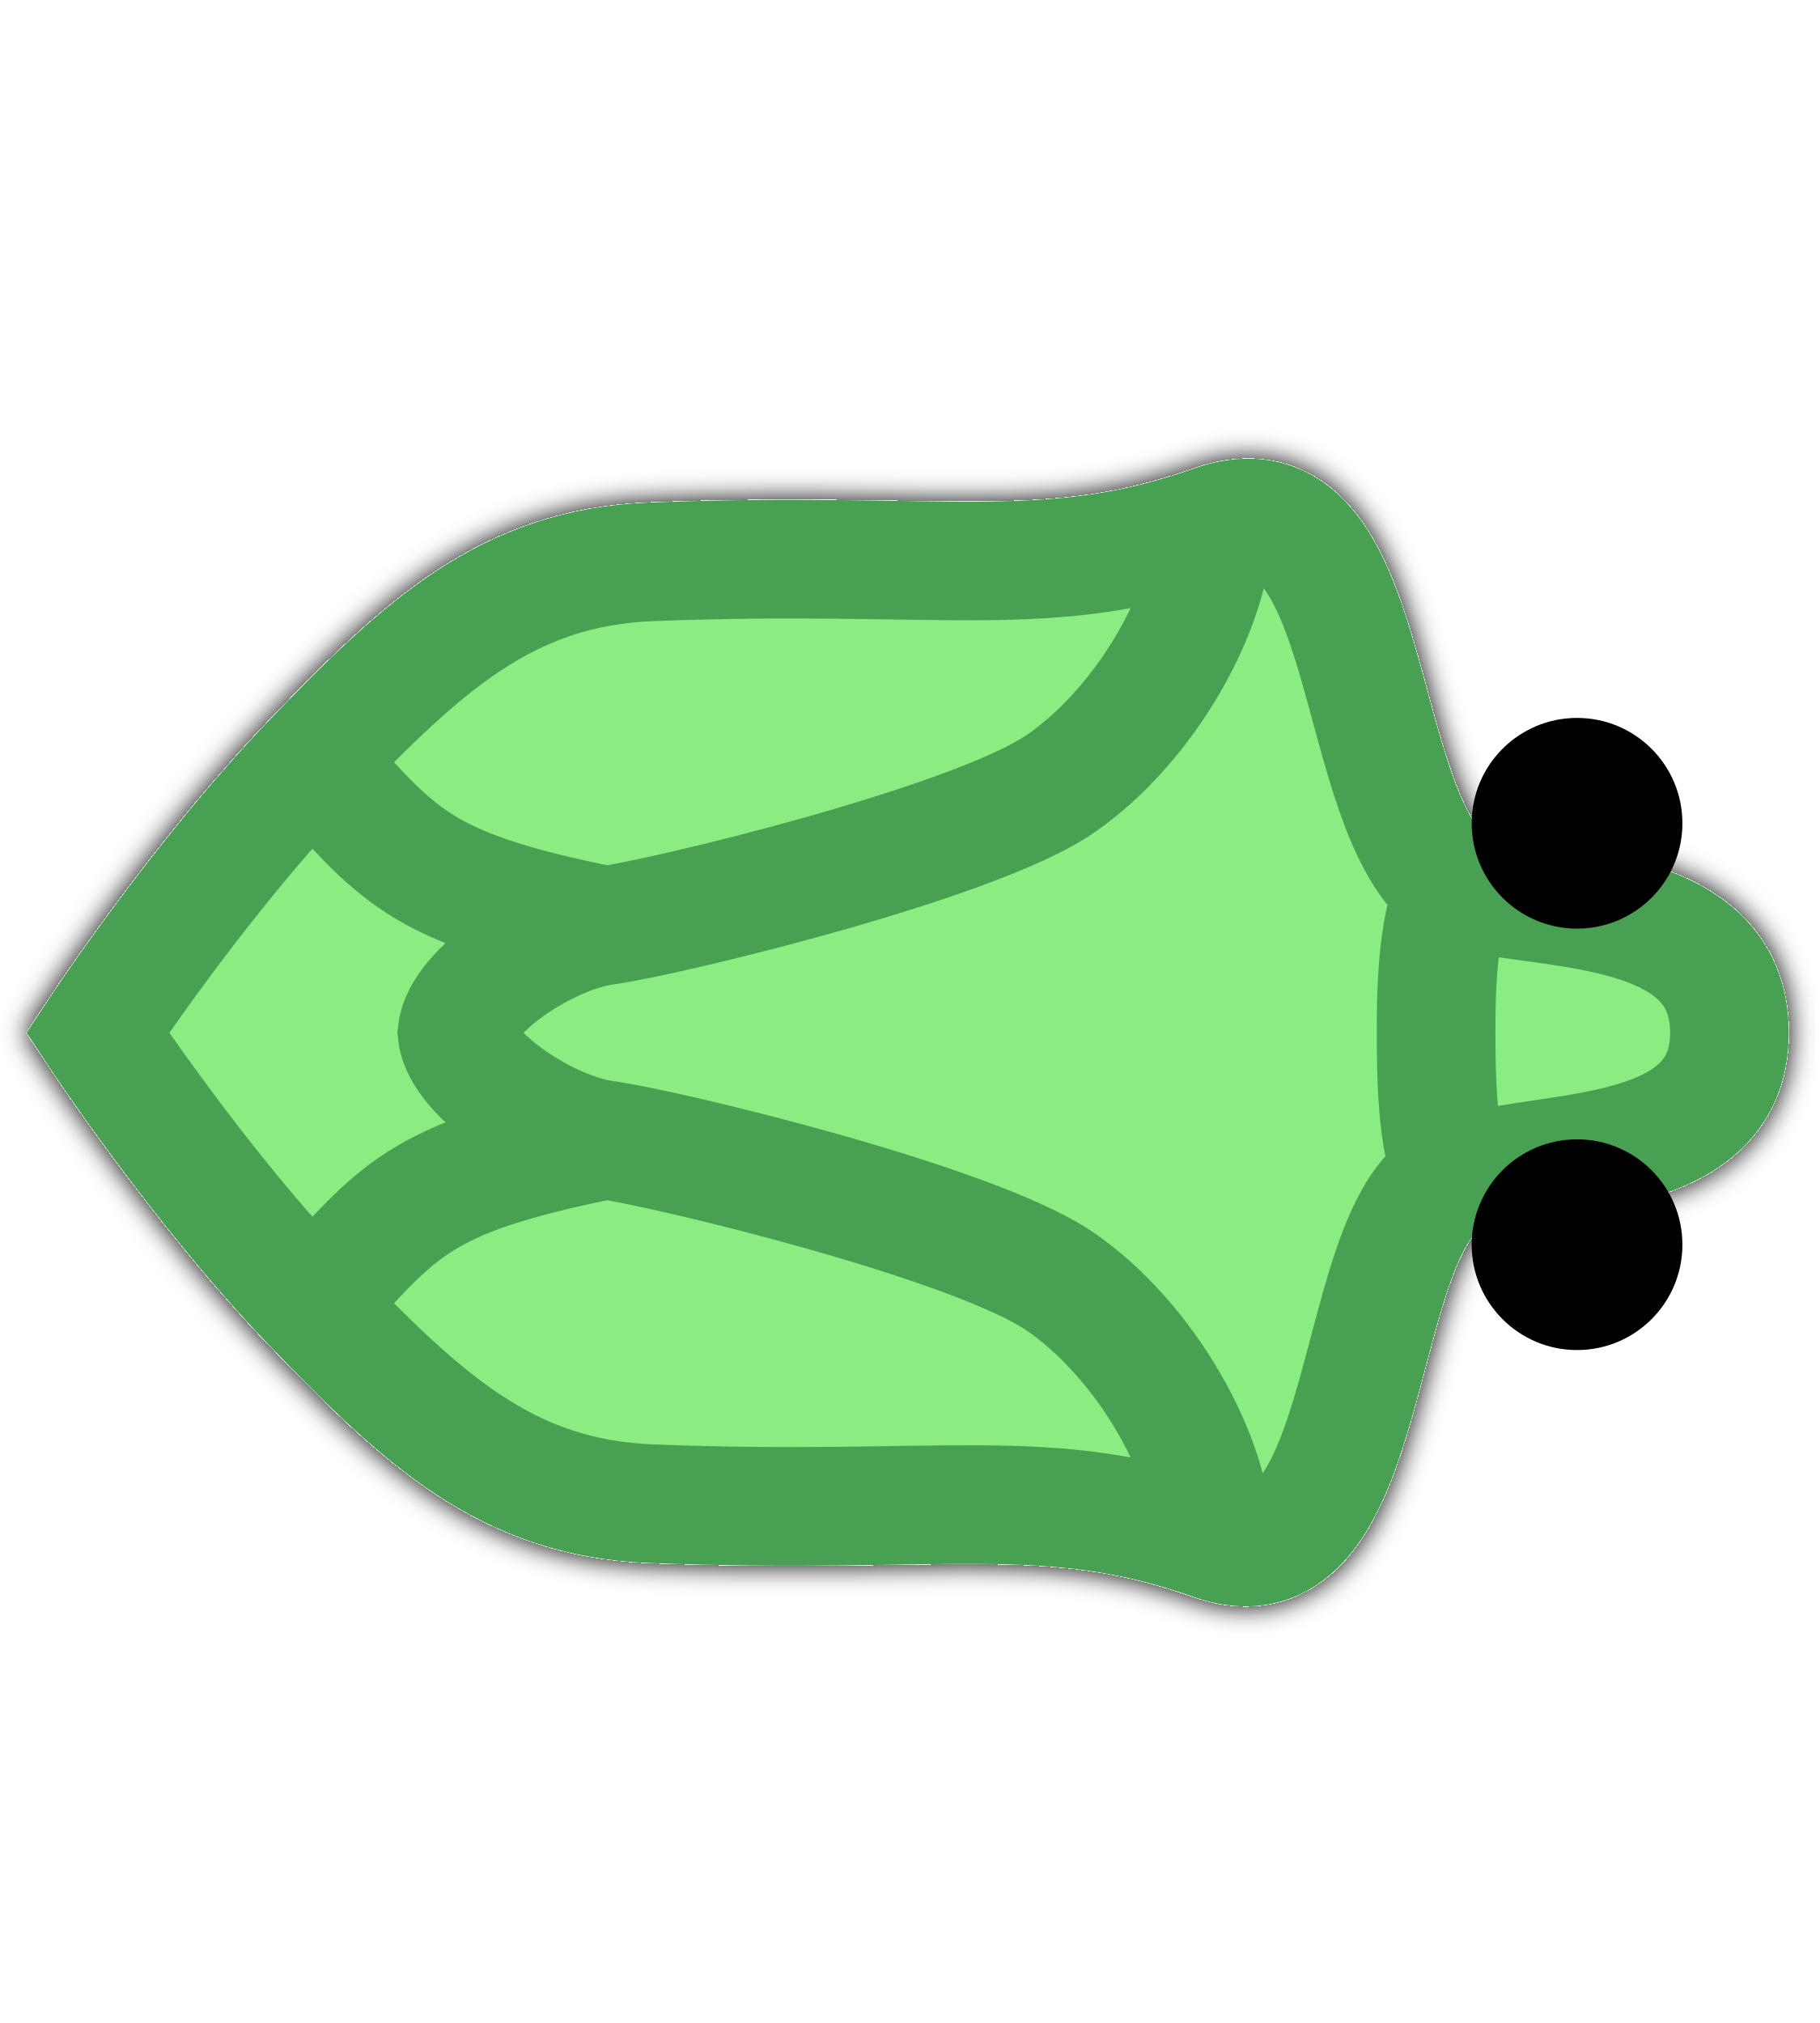
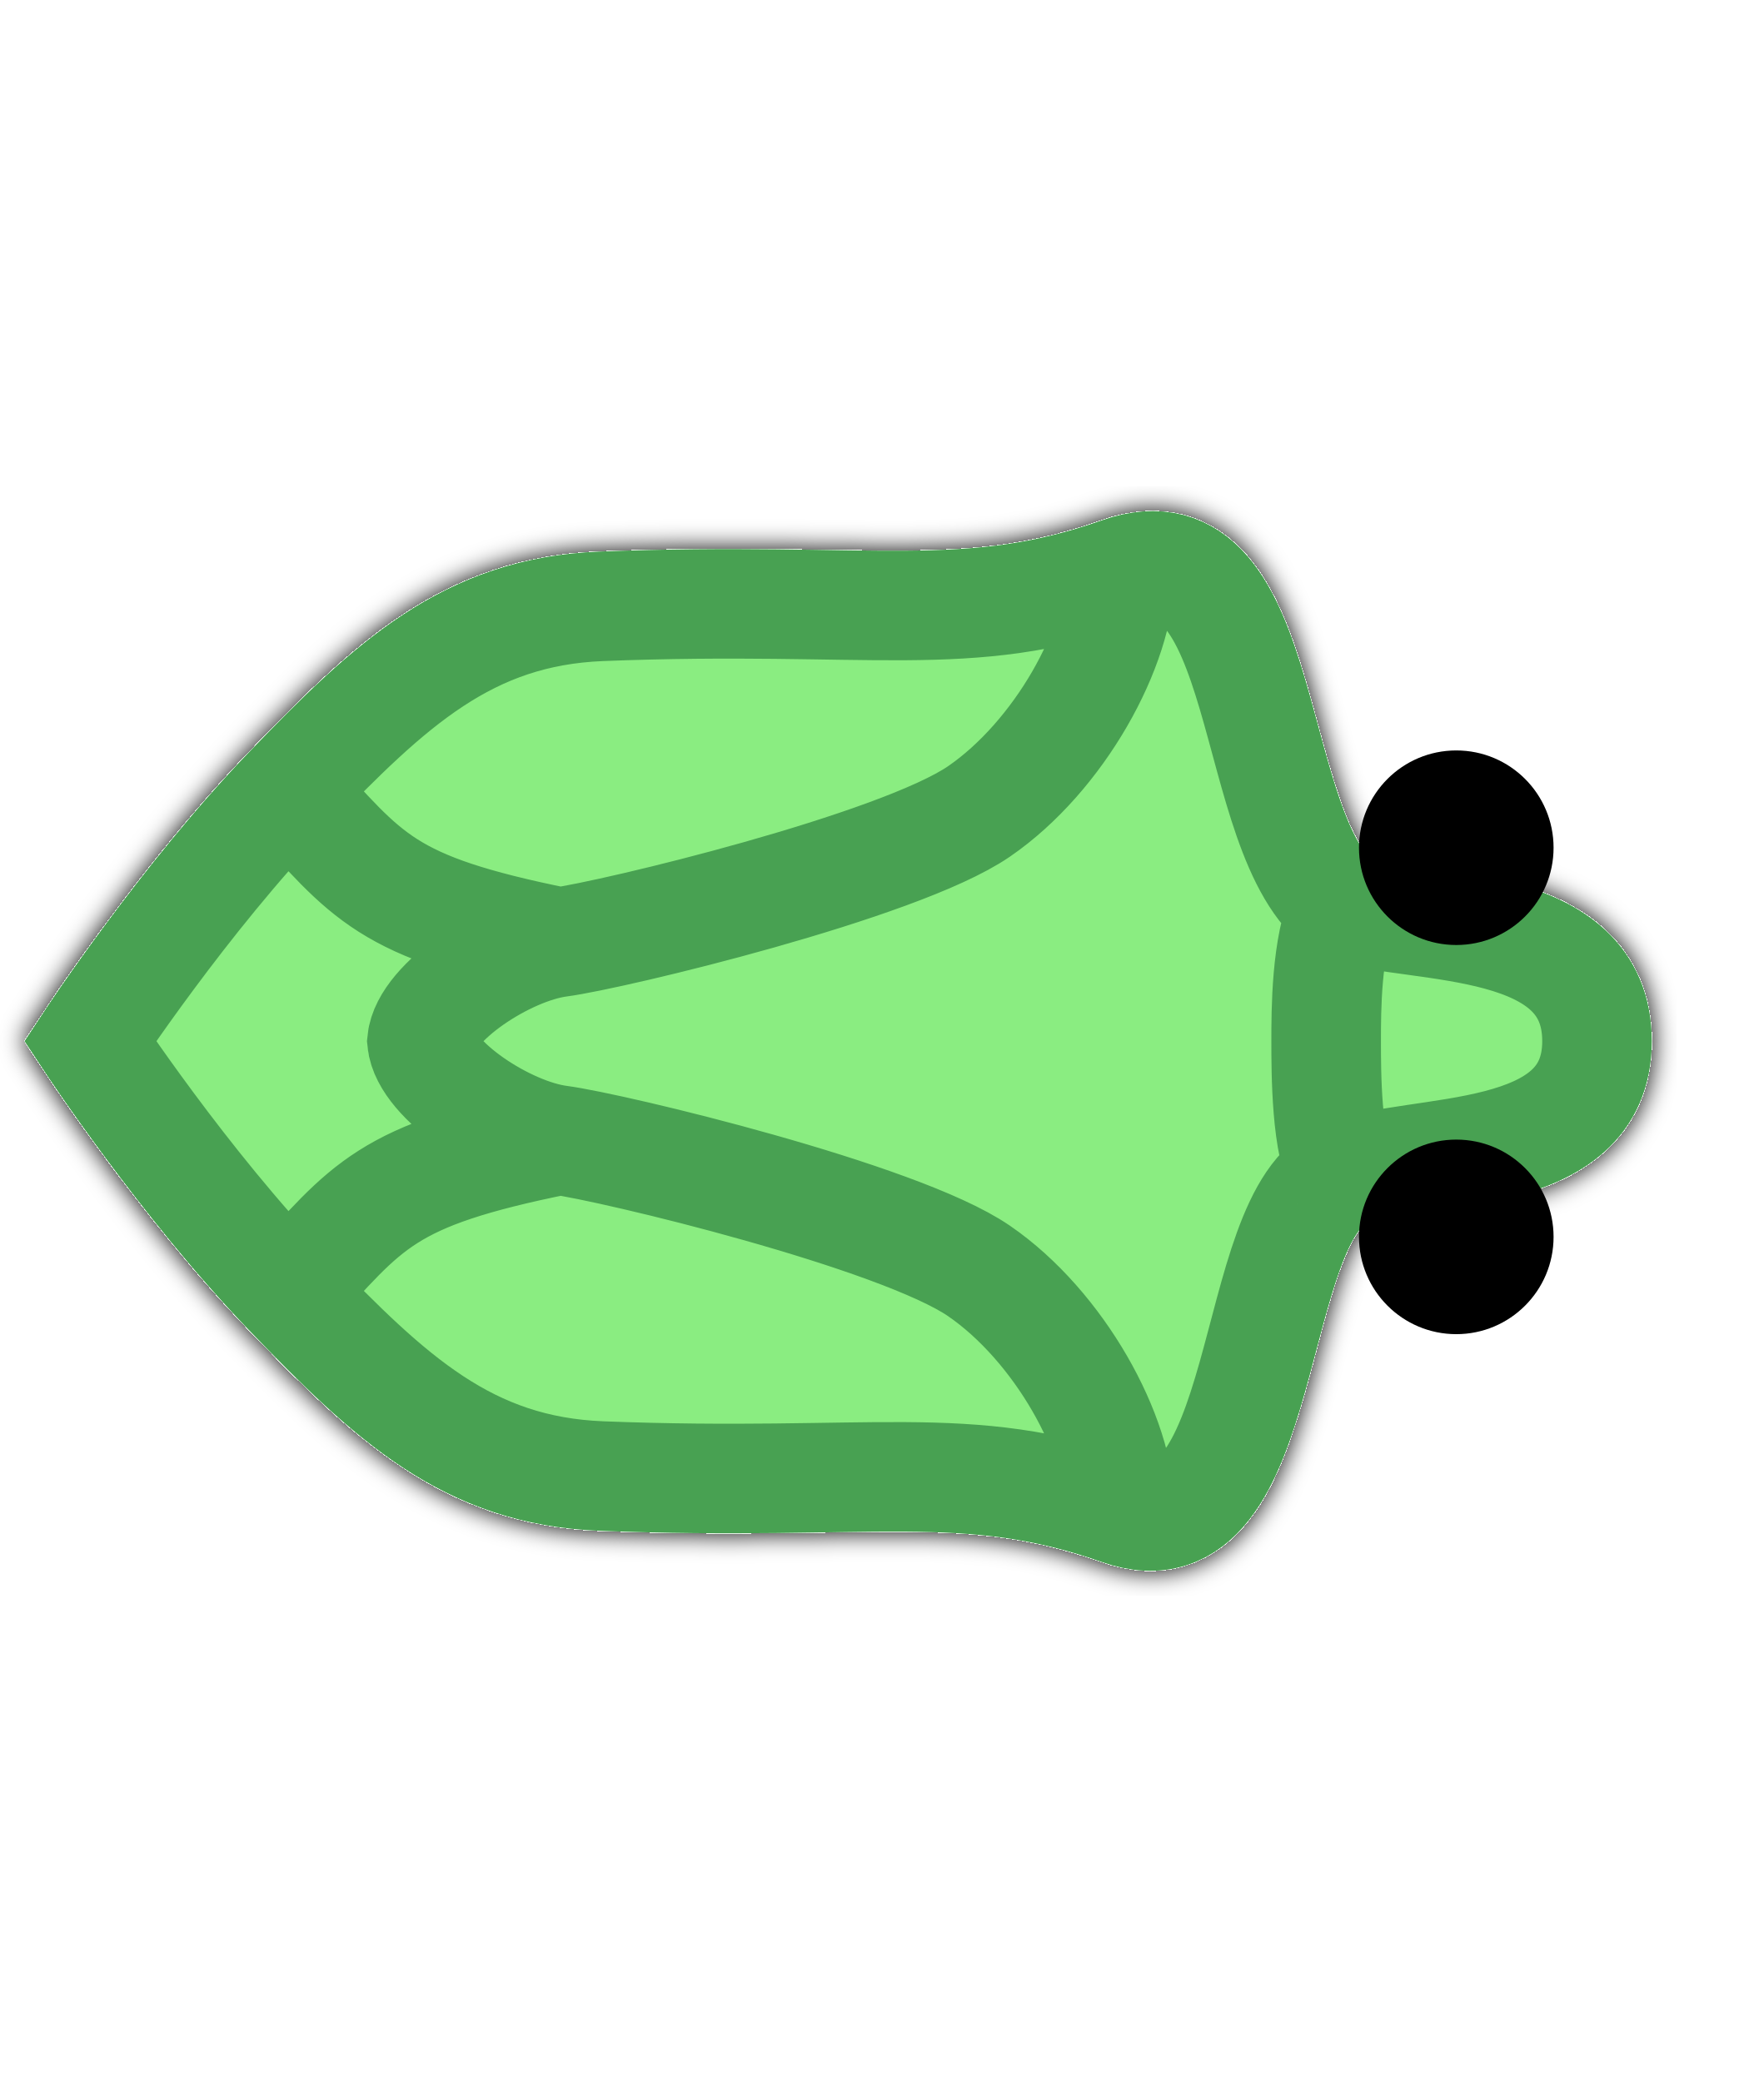
- <svg xmlns="http://www.w3.org/2000/svg" width="322" height="358" viewBox="0 0 322 358" fill="none">
+ <svg xmlns="http://www.w3.org/2000/svg" width="338" height="399" viewBox="0 0 338 399" fill="none">
  <g id="stinkbug">
-     <circle id="_origin" cx="173.265" cy="182.5" r="3.5" transform="rotate(-180 173.265 182.5)" fill="#D9D9D9" />
-     <g id="thing">
-       <path id="_leg_right$" d="M209.372 230.825L211.89 249.167L219.957 246.015L209.372 230.825Z" fill="#D9D9D9" />
+     <circle id="_origin" cx="173.265" cy="199.27" r="3.5" transform="rotate(-180 173.265 199.27)" fill="#D9D9D9" />
+     <g id="leg">
+       <g id="thing">
+         <path id="_leg_left$" d="M125.765 121.008L107.765 125.338V116.678L125.765 121.008Z" fill="#D9D9D9" />
+       </g>
    </g>
-     <g id="thing_2">
-       <path id="_leg_right$_2" d="M197.175 237.269L180.253 244.78L185.521 251.654L197.175 237.269Z" fill="#D9D9D9" />
+     <g id="leg_2">
+       <g id="thing_2">
+         <path id="_leg_left$_2" d="M207.362 151.495L209.879 133.154L217.946 136.305L207.362 151.495Z" fill="#D9D9D9" />
+       </g>
    </g>
-     <g id="thing_3">
-       <path id="_leg_right$_3" d="M125.697 260.806L107.697 256.476L107.697 265.136L125.697 260.806Z" fill="#D9D9D9" />
+     <g id="leg_3">
+       <g id="thing_3">
+         <path id="_leg_left$_3" d="M196.981 144.764L180.5 136.331L186.138 129.758L196.981 144.764Z" fill="#D9D9D9" />
+       </g>
    </g>
-     <g id="thing_4">
-       <path id="_leg_left$" d="M209.372 133.981L211.89 115.639L219.957 118.792L209.372 133.981Z" fill="#D9D9D9" />
+     <g id="leg_4">
+       <g id="thing_4">
+         <path id="_leg_right$" d="M125.765 277.642L107.765 273.312V281.972L125.765 277.642Z" fill="#D9D9D9" />
+       </g>
    </g>
-     <g id="thing_5">
-       <path id="_leg_left$_2" d="M197.175 127.538L180.253 120.026L185.521 113.152L197.175 127.538Z" fill="#D9D9D9" />
+     <g id="leg_5">
+       <g id="thing_5">
+         <path id="_leg_right$_2" d="M207.362 247.155L209.879 265.497L217.946 262.345L207.362 247.155Z" fill="#D9D9D9" />
+       </g>
    </g>
-     <g id="thing_6">
-       <path id="_leg_left$_3" d="M125.697 104L107.697 108.33L107.697 99.67L125.697 104Z" fill="#D9D9D9" />
+     <g id="leg_6">
+       <g id="thing_6">
+         <path id="_leg_right$_3" d="M196.981 253.886L180.5 262.319L186.138 268.892L196.981 253.886Z" fill="#D9D9D9" />
+       </g>
    </g>
-     <g id="stinkbug_2" filter="url(#filter0_d_74_345)">
-       <path d="M214.652 92.844C185.236 103.216 167.133 97.391 115.229 99.424C89.637 100.426 74.833 114.358 55.282 134.657C70.634 151.352 73.558 157.016 107.187 163.792C117.422 162.437 172.251 149.276 187.603 138.734C202.955 128.192 214.652 107.107 214.652 92.844Z" fill="#8AED81" />
-       <path d="M214.652 92.844C214.652 107.107 202.955 128.192 187.603 138.734C172.251 149.276 117.422 162.437 107.187 163.792C96.952 165.147 81.6 175.31 80.869 182.764C81.6 190.217 96.952 200.38 107.187 201.735C117.422 203.091 172.251 216.251 187.603 226.793C202.955 237.336 214.652 258.42 214.652 272.683C244.068 283.056 238.46 215.793 257.467 208.351C254.129 203.233 254.129 188.612 254.129 182.764C254.129 176.915 254.129 164.487 257.467 157.177C238.46 143.827 244.068 82.472 214.652 92.844Z" fill="#8AED81" />
-       <path d="M115.229 266.104C167.133 268.137 185.236 262.311 214.652 272.683C214.652 258.42 202.955 237.336 187.603 226.793C172.251 216.251 117.422 203.091 107.187 201.735C73.558 208.511 70.634 214.175 55.282 230.871C74.833 251.169 89.637 265.102 115.229 266.104Z" fill="#8AED81" />
-       <path d="M80.869 182.764C81.6 175.31 96.952 165.147 107.187 163.792C73.558 157.016 70.634 151.352 55.282 134.657C35.181 155.527 17.267 182.764 17.267 182.764C17.267 182.764 35.181 210.001 55.282 230.871C70.634 214.175 73.558 208.511 107.187 201.735C96.952 200.38 81.6 190.217 80.869 182.764Z" fill="#8AED81" />
-       <path d="M257.467 157.177C254.129 164.487 254.129 176.915 254.129 182.764C254.129 188.612 254.129 203.233 257.467 208.351C271.674 202.788 306.034 206.888 306.034 182.764C306.034 158.639 272.405 161.627 257.467 157.177Z" fill="#8AED81" />
-       <path d="M214.652 272.683C185.236 262.311 167.133 268.137 115.229 266.104C89.637 265.102 74.833 251.169 55.282 230.871C35.181 210.001 17.267 182.764 17.267 182.764C17.267 182.764 35.181 155.527 55.282 134.657C74.833 114.358 89.637 100.426 115.229 99.424C167.133 97.391 185.236 103.216 214.652 92.844M214.652 92.844C214.652 107.107 202.955 128.192 187.603 138.734C172.251 149.276 117.422 162.437 107.187 163.792M214.652 92.844C244.068 82.472 238.46 143.827 257.467 157.177M257.467 157.177C254.129 164.487 254.129 176.915 254.129 182.764C254.129 188.612 254.129 203.233 257.467 208.351M257.467 157.177C272.405 161.627 306.034 158.639 306.034 182.764C306.034 206.888 271.674 202.788 257.467 208.351M107.187 163.792C96.952 165.147 81.6 175.31 80.869 182.764C81.6 190.217 96.952 200.38 107.187 201.735M107.187 163.792C73.558 157.016 70.634 151.352 55.282 134.657M214.652 272.683C214.652 258.42 202.955 237.336 187.603 226.793C172.251 216.251 117.422 203.091 107.187 201.735M214.652 272.683C244.068 283.056 238.46 215.793 257.467 208.351M107.187 201.735C73.558 208.511 70.634 214.175 55.282 230.871" stroke-width="21" stroke-linecap="round" stroke="#48A152" />
+     <g id="stinkbug_2" filter="url(#filter0_d_47_8167)">
+       <path d="M214.652 109.614C185.236 119.986 167.134 114.16 115.229 116.193C89.637 117.195 74.833 131.128 55.282 151.426C70.634 168.122 73.559 173.786 107.187 180.562C117.422 179.206 172.251 166.046 187.603 155.504C202.955 144.961 214.652 123.877 214.652 109.614Z" fill="#8AED81" />
+       <path d="M214.652 109.614C214.652 123.877 202.955 144.961 187.603 155.504C172.251 166.046 117.422 179.206 107.187 180.562C96.952 181.917 81.6 192.08 80.869 199.533C81.6 206.987 96.952 217.15 107.187 218.505C117.422 219.86 172.251 233.021 187.603 243.563C202.955 254.105 214.652 275.19 214.652 289.453C244.068 299.826 238.46 232.562 257.467 225.12C254.129 220.003 254.129 205.382 254.129 199.533C254.129 193.685 254.129 181.257 257.467 173.946C238.46 160.597 244.068 99.241 214.652 109.614Z" fill="#8AED81" />
+       <path d="M115.229 282.874C167.134 284.906 185.236 279.081 214.652 289.453C214.652 275.19 202.955 254.105 187.603 243.563C172.251 233.021 117.422 219.86 107.187 218.505C73.559 225.281 70.634 230.945 55.282 247.64C74.833 267.938 89.637 281.871 115.229 282.874Z" fill="#8AED81" />
+       <path d="M80.869 199.533C81.6 192.08 96.952 181.917 107.187 180.562C73.559 173.786 70.634 168.122 55.282 151.426C35.181 172.296 17.267 199.533 17.267 199.533C17.267 199.533 35.181 226.77 55.282 247.64C70.634 230.945 73.559 225.281 107.187 218.505C96.952 217.15 81.6 206.987 80.869 199.533Z" fill="#8AED81" />
+       <path d="M257.467 173.946C254.129 181.257 254.129 193.685 254.129 199.533C254.129 205.382 254.129 220.003 257.467 225.12C271.674 219.558 306.034 223.658 306.034 199.533C306.034 175.409 272.405 178.396 257.467 173.946Z" fill="#8AED81" />
+       <path d="M214.652 289.453C185.236 279.081 167.134 284.906 115.229 282.874C89.637 281.871 74.833 267.938 55.282 247.64C35.181 226.77 17.267 199.533 17.267 199.533C17.267 199.533 35.181 172.296 55.282 151.426C74.833 131.128 89.637 117.195 115.229 116.193C167.134 114.16 185.236 119.986 214.652 109.614M214.652 109.614C214.652 123.877 202.955 144.961 187.603 155.504C172.251 166.046 117.422 179.206 107.187 180.562M214.652 109.614C244.068 99.241 238.46 160.597 257.467 173.946M257.467 173.946C254.129 181.257 254.129 193.685 254.129 199.533C254.129 205.382 254.129 220.003 257.467 225.12M257.467 173.946C272.405 178.396 306.034 175.409 306.034 199.533C306.034 223.658 271.674 219.558 257.467 225.12M107.187 180.562C96.952 181.917 81.6 192.08 80.869 199.533C81.6 206.987 96.952 217.15 107.187 218.505M107.187 180.562C73.559 173.786 70.634 168.122 55.282 151.426M214.652 289.453C214.652 275.19 202.955 254.105 187.603 243.563C172.251 233.021 117.422 219.86 107.187 218.505M214.652 289.453C244.068 299.826 238.46 232.562 257.467 225.12M107.187 218.505C73.559 225.281 70.634 230.945 55.282 247.64" stroke-width="21" stroke-linecap="round" stroke="#48A152" />
    </g>
    <g id="eyes">
      <g id="open">
-         <circle id="Ellipse 1" cx="279.065" cy="145.69" r="18.644" transform="rotate(90 279.065 145.69)" fill="black" />
-         <circle id="Ellipse 2" cx="279.065" cy="220.268" r="18.644" transform="rotate(90 279.065 220.268)" fill="black" />
+         <circle id="Ellipse 1" cx="279.065" cy="162.46" r="18.644" transform="rotate(90 279.065 162.46)" fill="black" />
+         <circle id="Ellipse 2" cx="279.065" cy="237.038" r="18.644" transform="rotate(90 279.065 237.038)" fill="black" />
      </g>
    </g>
  </g>
  <defs>
-     <filter id="filter0_d_74_345" x="-4.86374e-05" y="76.468" width="321.234" height="212.5" filterUnits="userSpaceOnUse" color-interpolation-filters="sRGB">
+     <filter id="filter0_d_47_8167" x="1.23978e-05" y="93.238" width="321.234" height="212.5" filterUnits="userSpaceOnUse" color-interpolation-filters="sRGB">
      <feFlood flood-opacity="0" result="BackgroundImageFix" />
      <feColorMatrix in="SourceAlpha" type="matrix" values="0 0 0 0 0 0 0 0 0 0 0 0 0 0 0 0 0 0 127 0" result="hardAlpha" />
      <feOffset />
      <feGaussianBlur stdDeviation="2.35" />
      <feComposite in2="hardAlpha" operator="out" />
      <feColorMatrix type="matrix" values="0 0 0 0 0 0 0 0 0 0 0 0 0 0 0 0 0 0 1 0" />
-       <feBlend mode="normal" in2="BackgroundImageFix" result="effect1_dropShadow_74_345" />
-       <feBlend mode="normal" in="SourceGraphic" in2="effect1_dropShadow_74_345" result="shape" />
+       <feBlend mode="normal" in2="BackgroundImageFix" result="effect1_dropShadow_47_8167" />
+       <feBlend mode="normal" in="SourceGraphic" in2="effect1_dropShadow_47_8167" result="shape" />
    </filter>
  </defs>
</svg>
